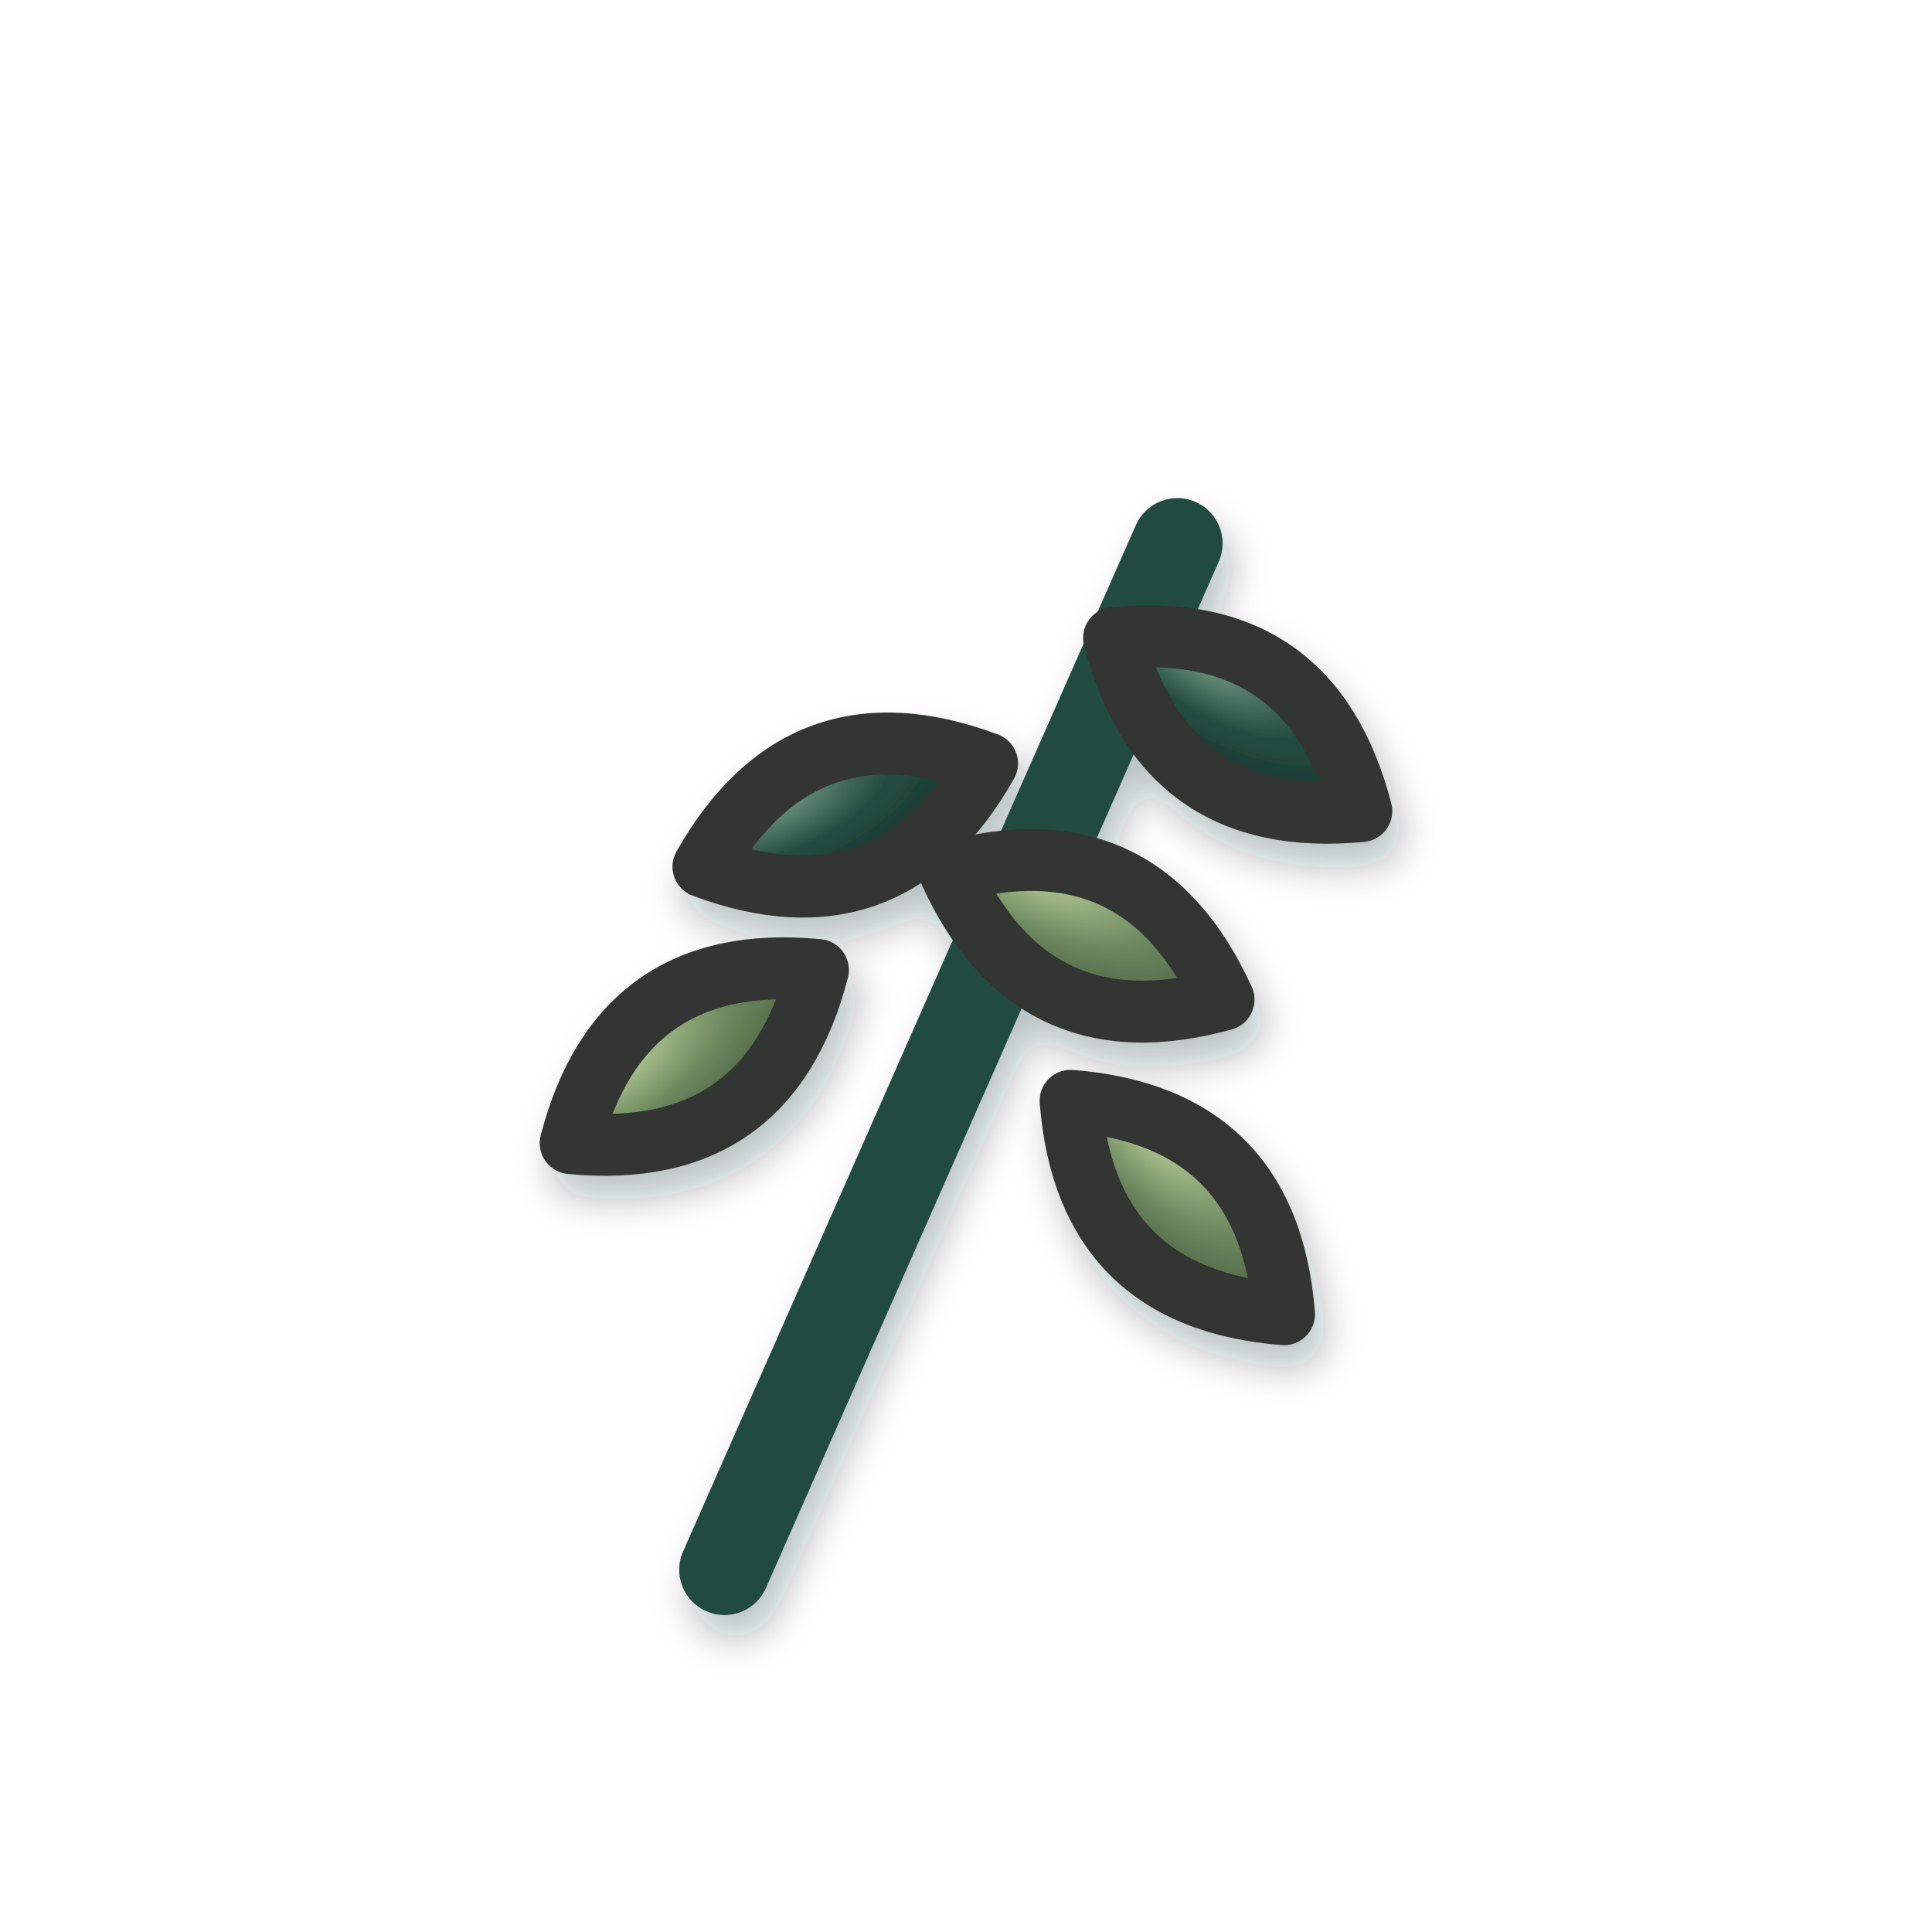
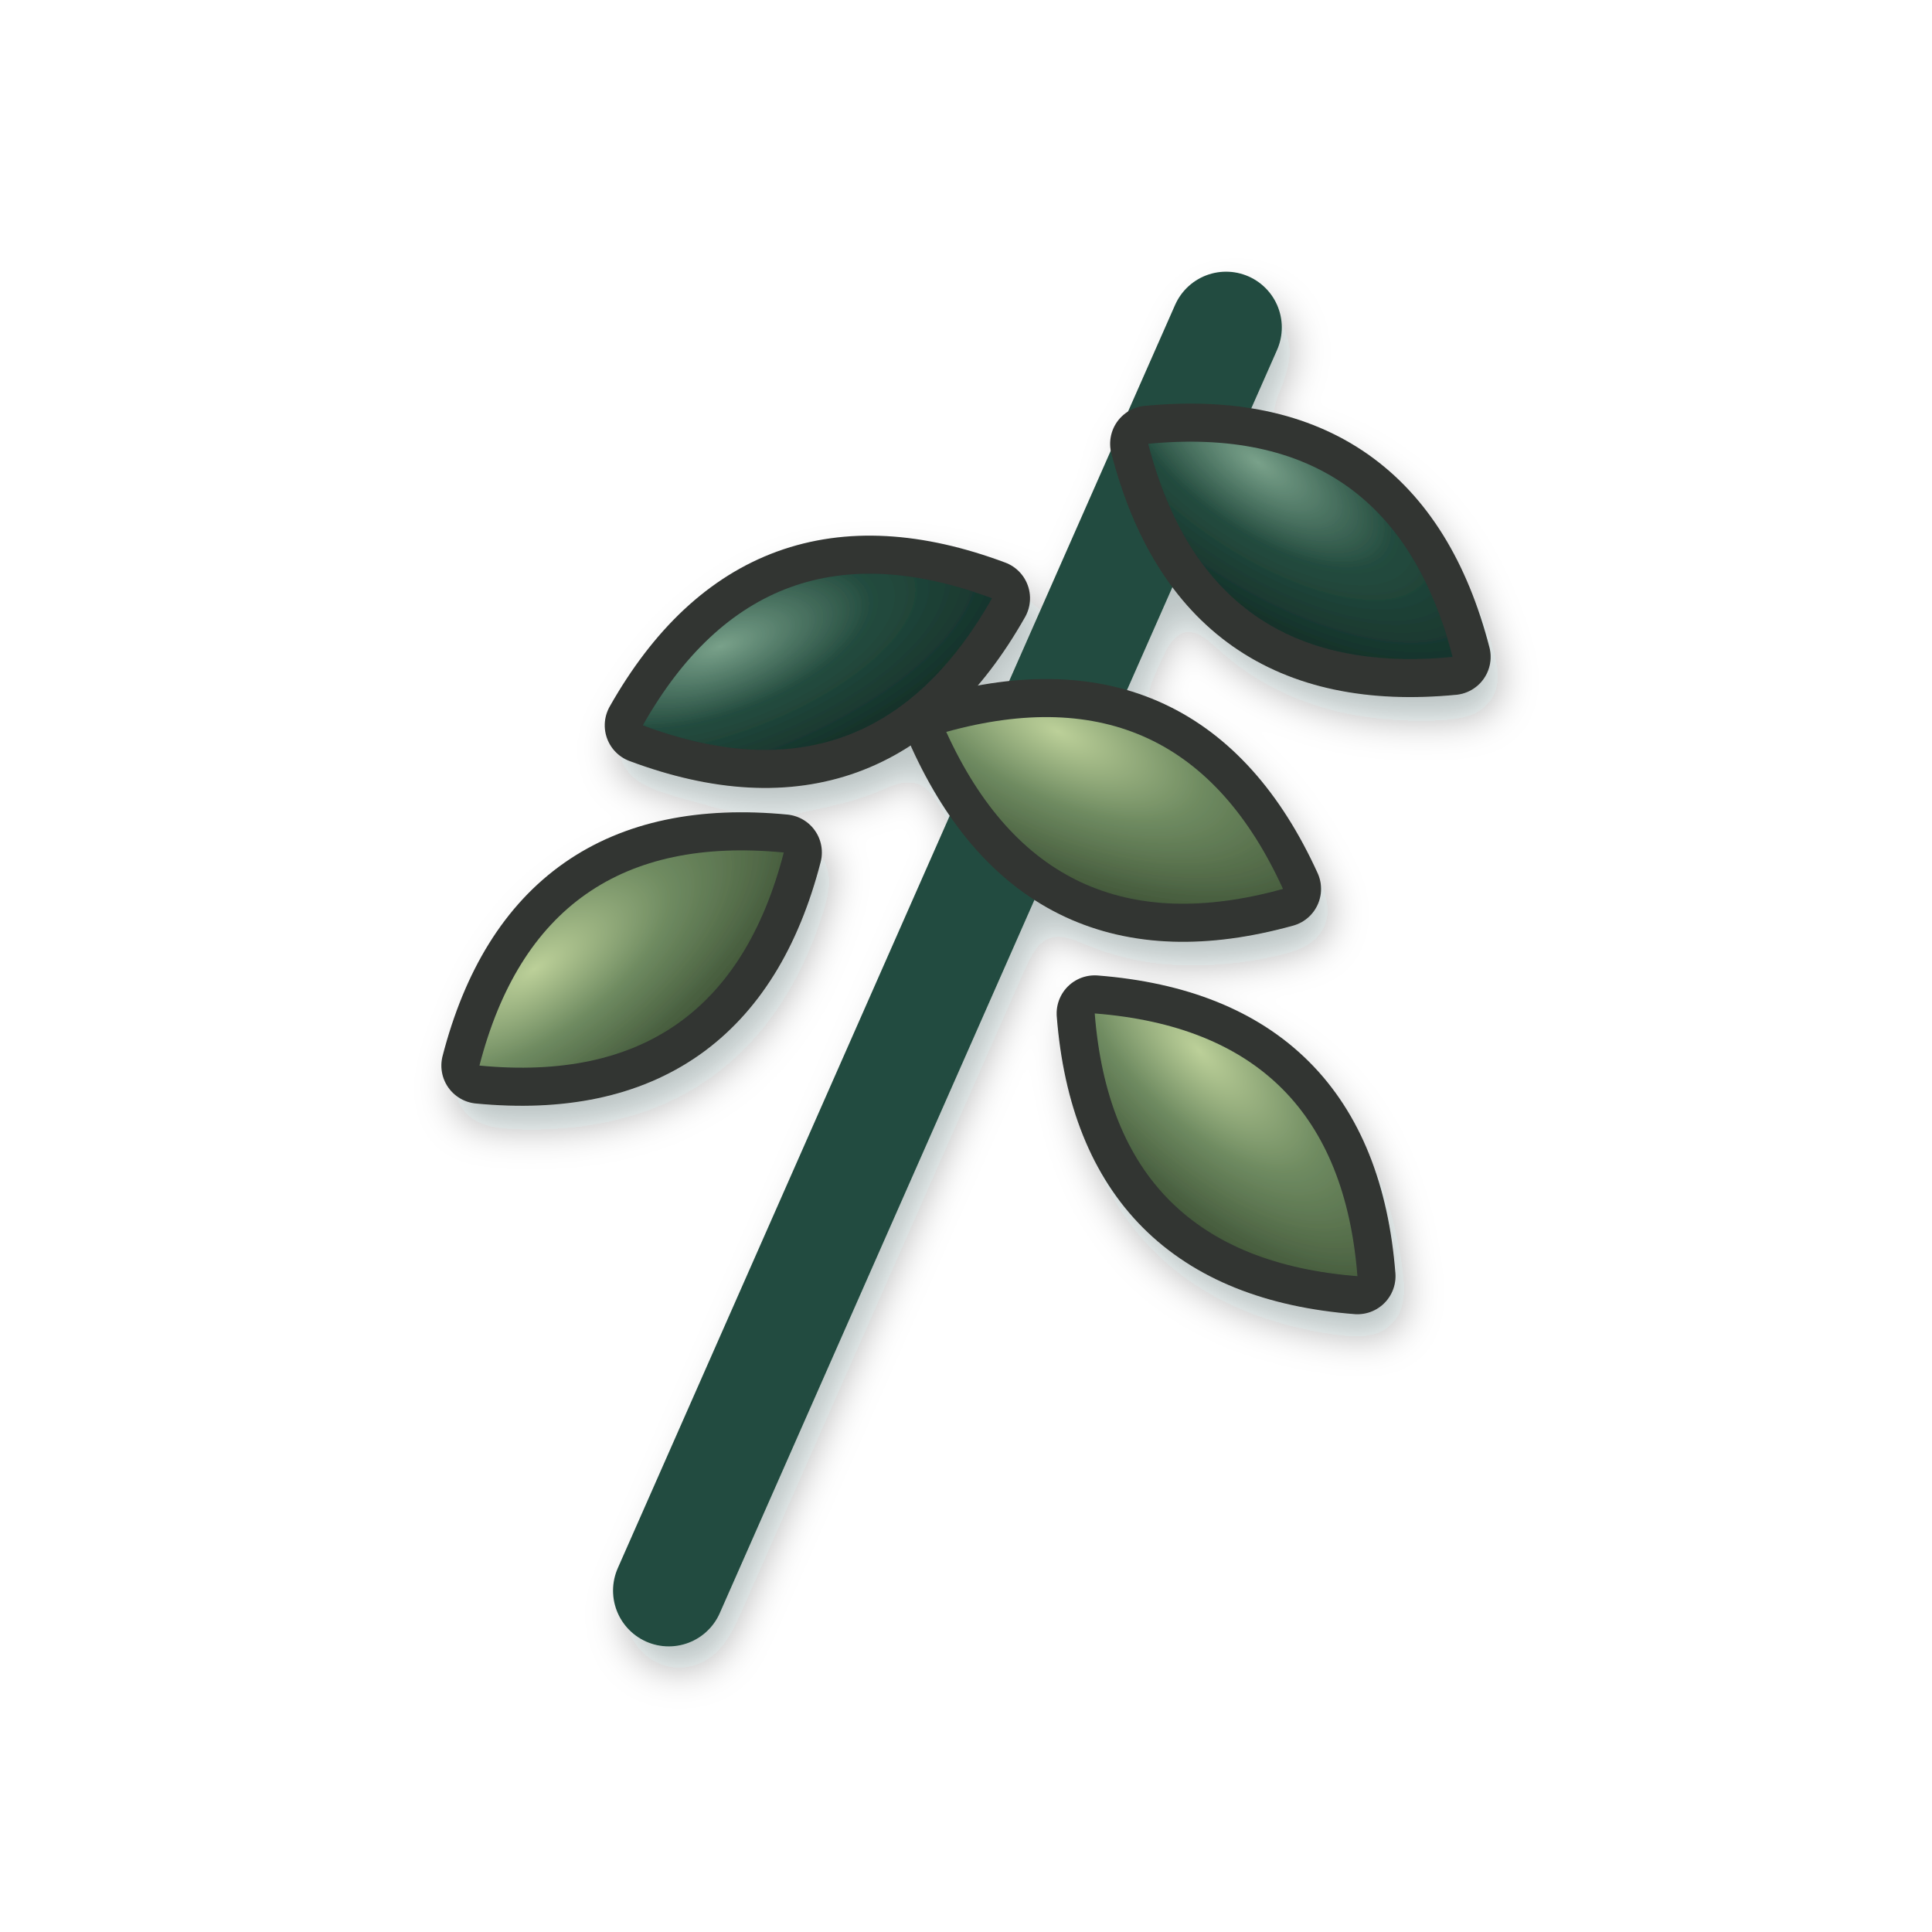
- <svg xmlns="http://www.w3.org/2000/svg" viewBox="0 0 64 64" width="64" height="64" role="img" aria-labelledby="t">
-   <style>.ink-s{stroke:#303532}.ink-f{fill:#303532}.paper-s{stroke:#F3E8CF}.paper-f{fill:#F3E8CF}@media(prefers-color-scheme:dark){.ink-s{stroke:#F3E8CF}.ink-f{fill:#F3E8CF}.paper-s{stroke:#303532}.paper-f{fill:#303532}}</style>
+ <svg xmlns="http://www.w3.org/2000/svg" viewBox="0 0 64 64" role="img" aria-labelledby="cilantro-title" data-aisle="Produce" data-render-style="dimensional">
  <defs>
-     <filter id="cilantro-depth" x="-18%" y="-18%" width="136%" height="140%" color-interpolation-filters="sRGB">
-       <feDropShadow dx="0.35" dy="0.8" stdDeviation="0.6" flood-color="#111815" flood-opacity="0.27" />
-     </filter>
+     <radialGradient id="cilantro-green" cx="27%" cy="20%" r="88%">
+       <stop offset="0" stop-color="#79A18A" />
+       <stop offset="0.48" stop-color="#244C3F" />
+       <stop offset="1" stop-color="#142F28" />
+     </radialGradient>
    <radialGradient id="cilantro-green2" cx="27%" cy="20%" r="88%">
      <stop offset="0" stop-color="#BCD099" />
      <stop offset="0.48" stop-color="#6F8B61" />
      <stop offset="1" stop-color="#405538" />
    </radialGradient>
-     <radialGradient id="cilantro-green" cx="27%" cy="20%" r="88%">
-       <stop offset="0" stop-color="#79A18A" />
-       <stop offset="0.48" stop-color="#244C3F" />
-       <stop offset="1" stop-color="#142F28" />
+     <radialGradient id="cilantro-clay" cx="27%" cy="20%" r="88%">
+       <stop offset="0" stop-color="#F1A176" />
+       <stop offset="0.48" stop-color="#C66B3D" />
+       <stop offset="1" stop-color="#813A26" />
    </radialGradient>
+     <radialGradient id="cilantro-clay2" cx="27%" cy="20%" r="88%">
+       <stop offset="0" stop-color="#F6C79F" />
+       <stop offset="0.48" stop-color="#DF9A68" />
+       <stop offset="1" stop-color="#A85C3B" />
+     </radialGradient>
+     <radialGradient id="cilantro-charcoal" cx="27%" cy="20%" r="88%">
+       <stop offset="0" stop-color="#758078" />
+       <stop offset="0.48" stop-color="#303532" />
+       <stop offset="1" stop-color="#151917" />
+     </radialGradient>
+     <radialGradient id="cilantro-cream" cx="27%" cy="20%" r="88%">
+       <stop offset="0" stop-color="#FFFDF2" />
+       <stop offset="0.48" stop-color="#F3E8CF" />
+       <stop offset="1" stop-color="#C6B184" />
+     </radialGradient>
+     <radialGradient id="cilantro-cream2" cx="27%" cy="20%" r="88%">
+       <stop offset="0" stop-color="#F4E8CB" />
+       <stop offset="0.48" stop-color="#D8C9A7" />
+       <stop offset="1" stop-color="#A8956C" />
+     </radialGradient>
+     <radialGradient id="cilantro-gold" cx="27%" cy="20%" r="88%">
+       <stop offset="0" stop-color="#F8D878" />
+       <stop offset="0.48" stop-color="#D8A94F" />
+       <stop offset="1" stop-color="#98651F" />
+     </radialGradient>
+     <radialGradient id="cilantro-red" cx="27%" cy="20%" r="88%">
+       <stop offset="0" stop-color="#DC8066" />
+       <stop offset="0.48" stop-color="#9E4938" />
+       <stop offset="1" stop-color="#5E2824" />
+     </radialGradient>
+     <filter id="cilantro-depth" x="-18%" y="-18%" width="136%" height="140%" color-interpolation-filters="sRGB">
+       <feDropShadow dx="0.35" dy="0.8" stdDeviation="0.6" flood-color="#111815" flood-opacity="0.27" />
+     </filter>
  </defs>
-   <g class="ink-s" stroke-width="2.05" stroke-linecap="round" stroke-linejoin="round" filter="url(#cilantro-depth)">
-     <path d="M24 52L39 18" fill="none" stroke="#244C3F" stroke-width="3" />
-     <path d="M18 35Q23 30.73 28 35Q23 39.27 18 35Z" fill="url(#cilantro-green2)" data-tone="green2" transform="rotate(-35 23 35)" />
-     <path d="M23 27Q28 22.73 33 27Q28 31.27 23 27Z" fill="url(#cilantro-green)" data-tone="green" transform="rotate(-20 28 27)" />
-     <path d="M31 31Q36 26.73 41 31Q36 35.27 31 31Z" fill="url(#cilantro-green2)" data-tone="green2" transform="rotate(25 36 31)" />
-     <path d="M36 24Q41 19.73 46 24Q41 28.27 36 24Z" fill="url(#cilantro-green)" data-tone="green" transform="rotate(35 41 24)" />
-     <path d="M34 40Q39 35.73 44 40Q39 44.27 34 40Z" fill="url(#cilantro-green2)" data-tone="green2" transform="rotate(45 39 40)" />
+   <style>
+     .food-icon { color-scheme: light dark; }
+     @media (prefers-color-scheme: dark) {
+       .food-icon { stroke: #F3E8CF; }
+ 
+       .food-icon [data-tone="charcoal"] { fill: url(#cilantro-cream); }
+       .food-icon [data-tone="cream"] { fill: url(#cilantro-charcoal); }
+       .food-icon [fill="#303532"] { fill: #F3E8CF; }
+       .food-icon [fill="#F3E8CF"] { fill: #303532; }
+       .food-icon [stroke="#303532"] { stroke: #F3E8CF; }
+       .food-icon [stroke="#F3E8CF"] { stroke: #303532; }
+     }
+   </style>
+   <g class="food-icon" stroke="#303532" stroke-width="2.05" stroke-linecap="round" stroke-linejoin="round" paint-order="stroke fill" filter="url(#cilantro-depth)">
+     <g class="optical-alignment" transform="translate(32 32) scale(1.23077) translate(-32 -35.1875)">
+       <path d="M24 52L39 18" fill="none" stroke="#244C3F" stroke-width="3" />
+       <path d="M18 35Q23 30.73 28 35Q23 39.27 18 35Z" fill="url(#cilantro-green2)" data-tone="green2" transform="rotate(-35 23 35)" />
+       <path d="M23 27Q28 22.73 33 27Q28 31.27 23 27Z" fill="url(#cilantro-green)" data-tone="green" transform="rotate(-20 28 27)" />
+       <path d="M31 31Q36 26.73 41 31Q36 35.27 31 31Z" fill="url(#cilantro-green2)" data-tone="green2" transform="rotate(25 36 31)" />
+       <path d="M36 24Q41 19.73 46 24Q41 28.27 36 24Z" fill="url(#cilantro-green)" data-tone="green" transform="rotate(35 41 24)" />
+       <path d="M34 40Q39 35.73 44 40Q39 44.27 34 40Z" fill="url(#cilantro-green2)" data-tone="green2" transform="rotate(45 39 40)" />
+     </g>
  </g>
</svg>
